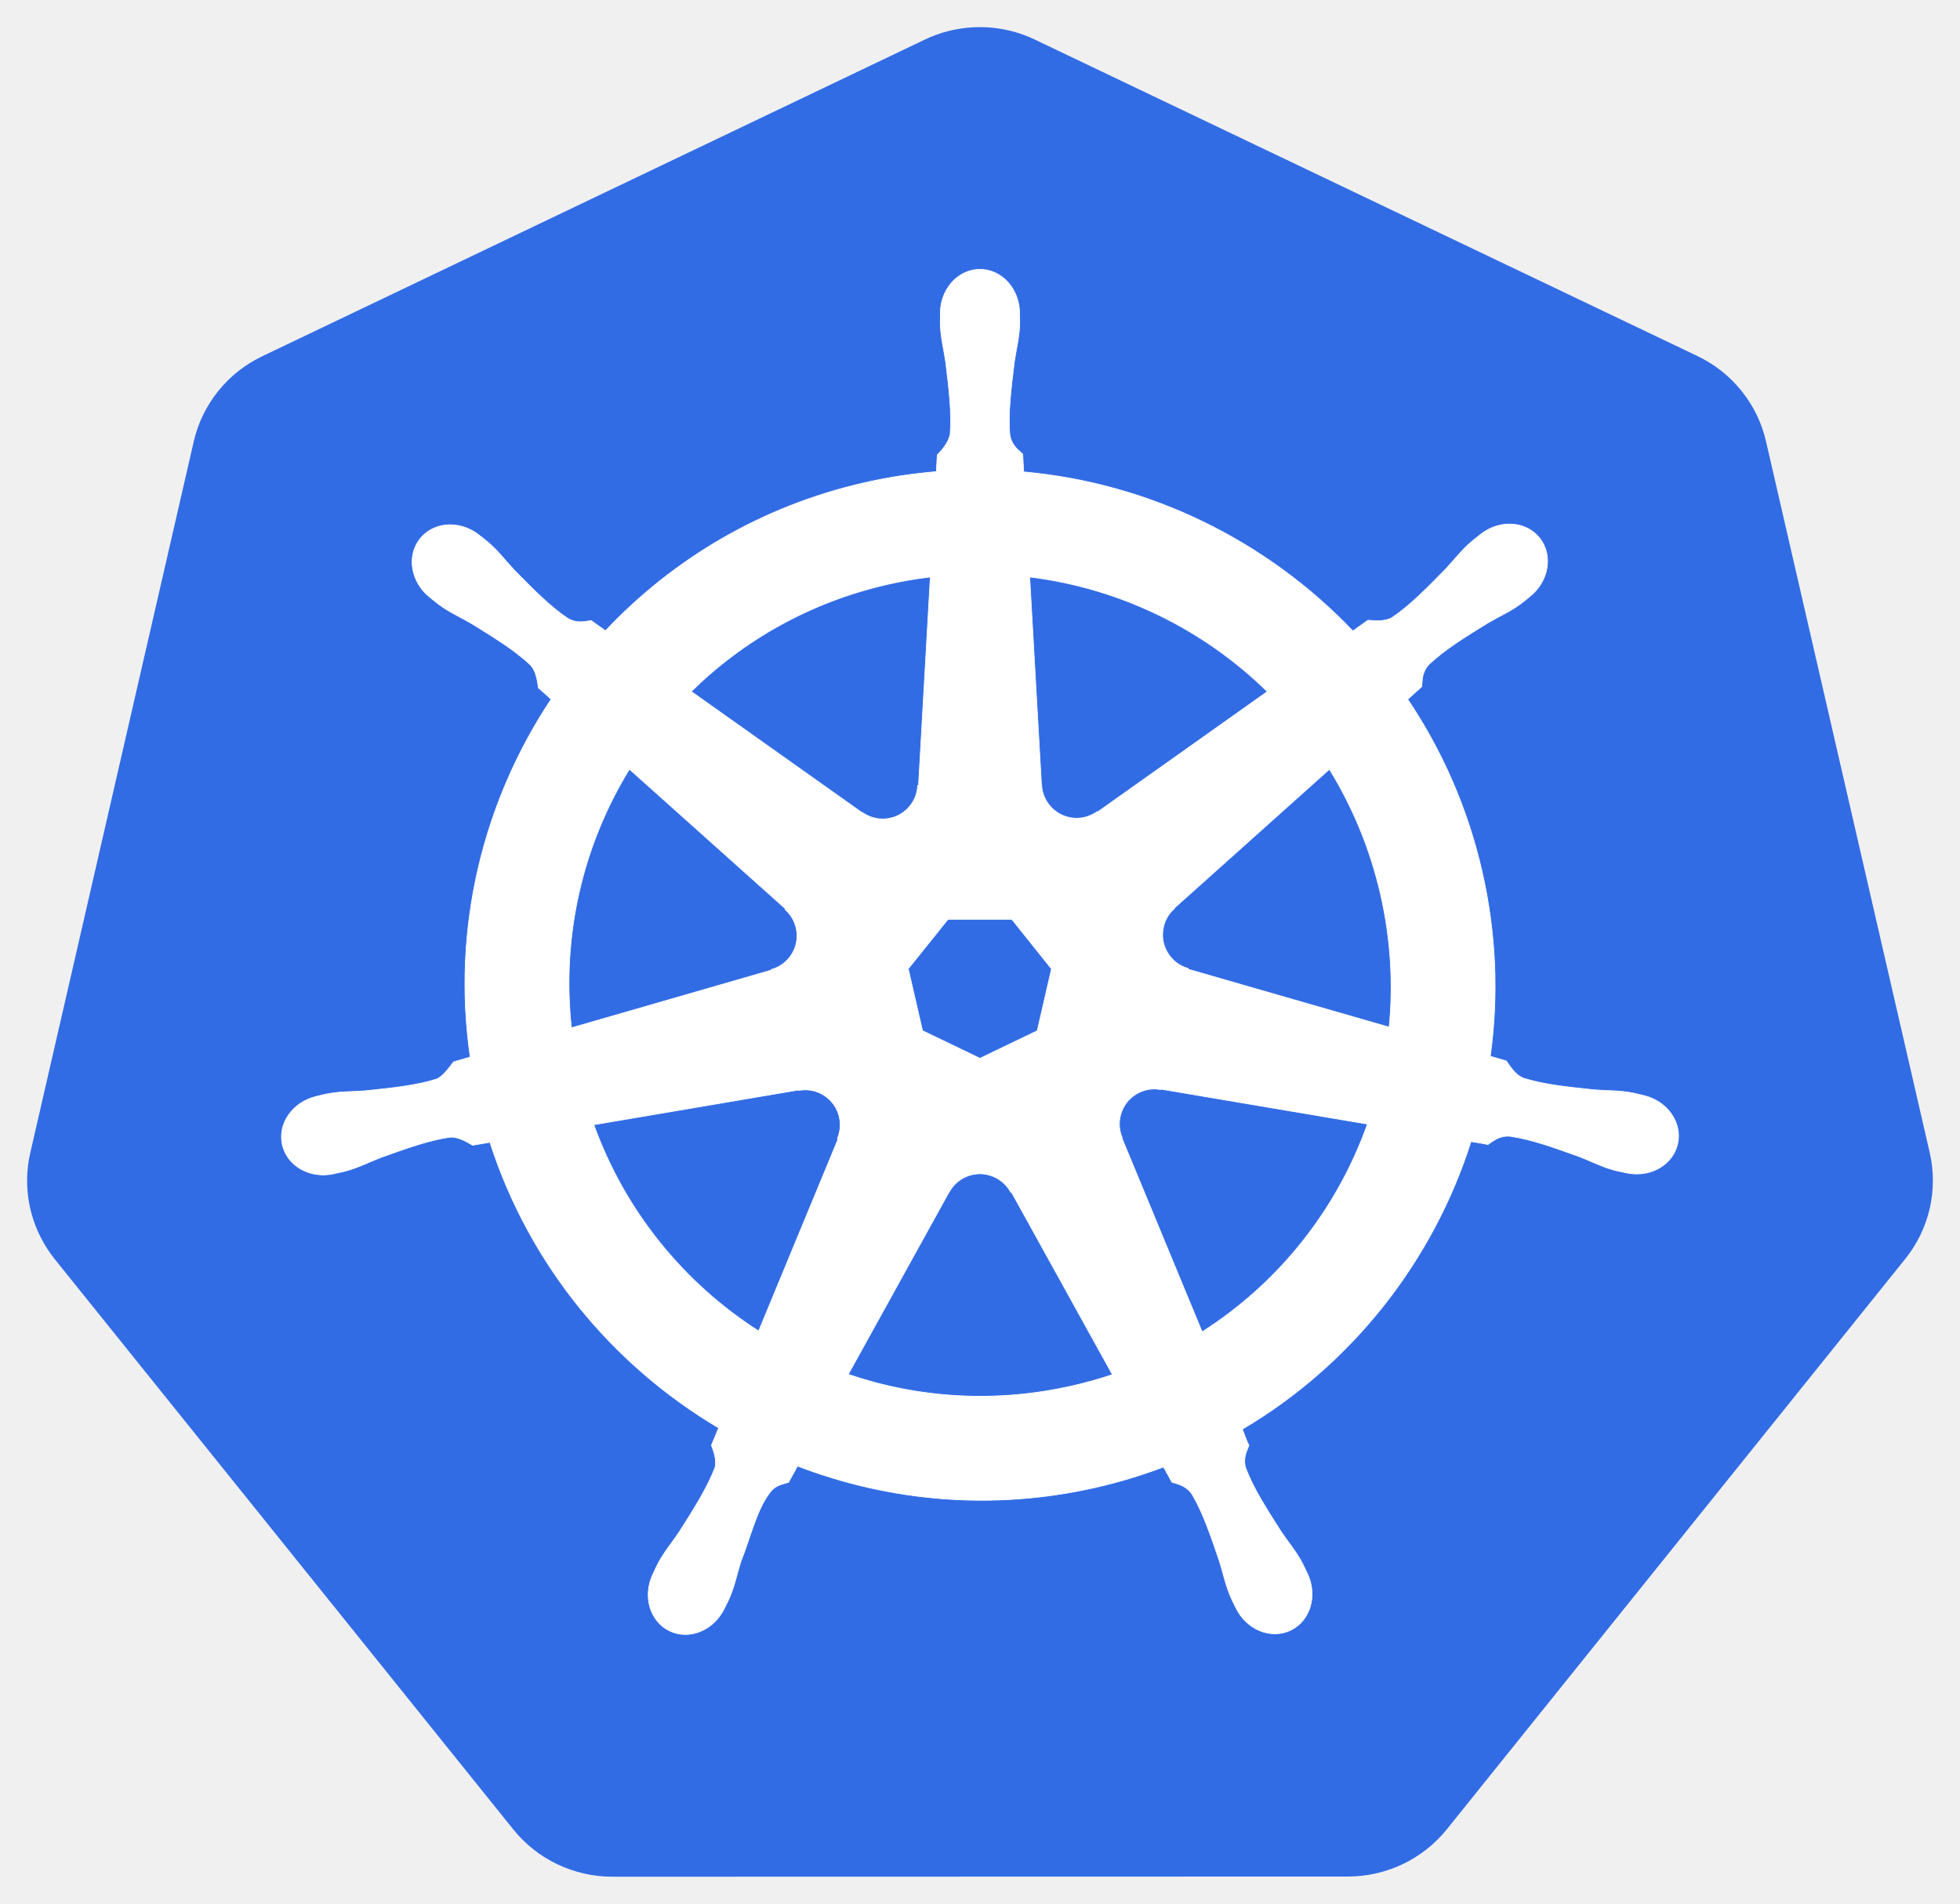
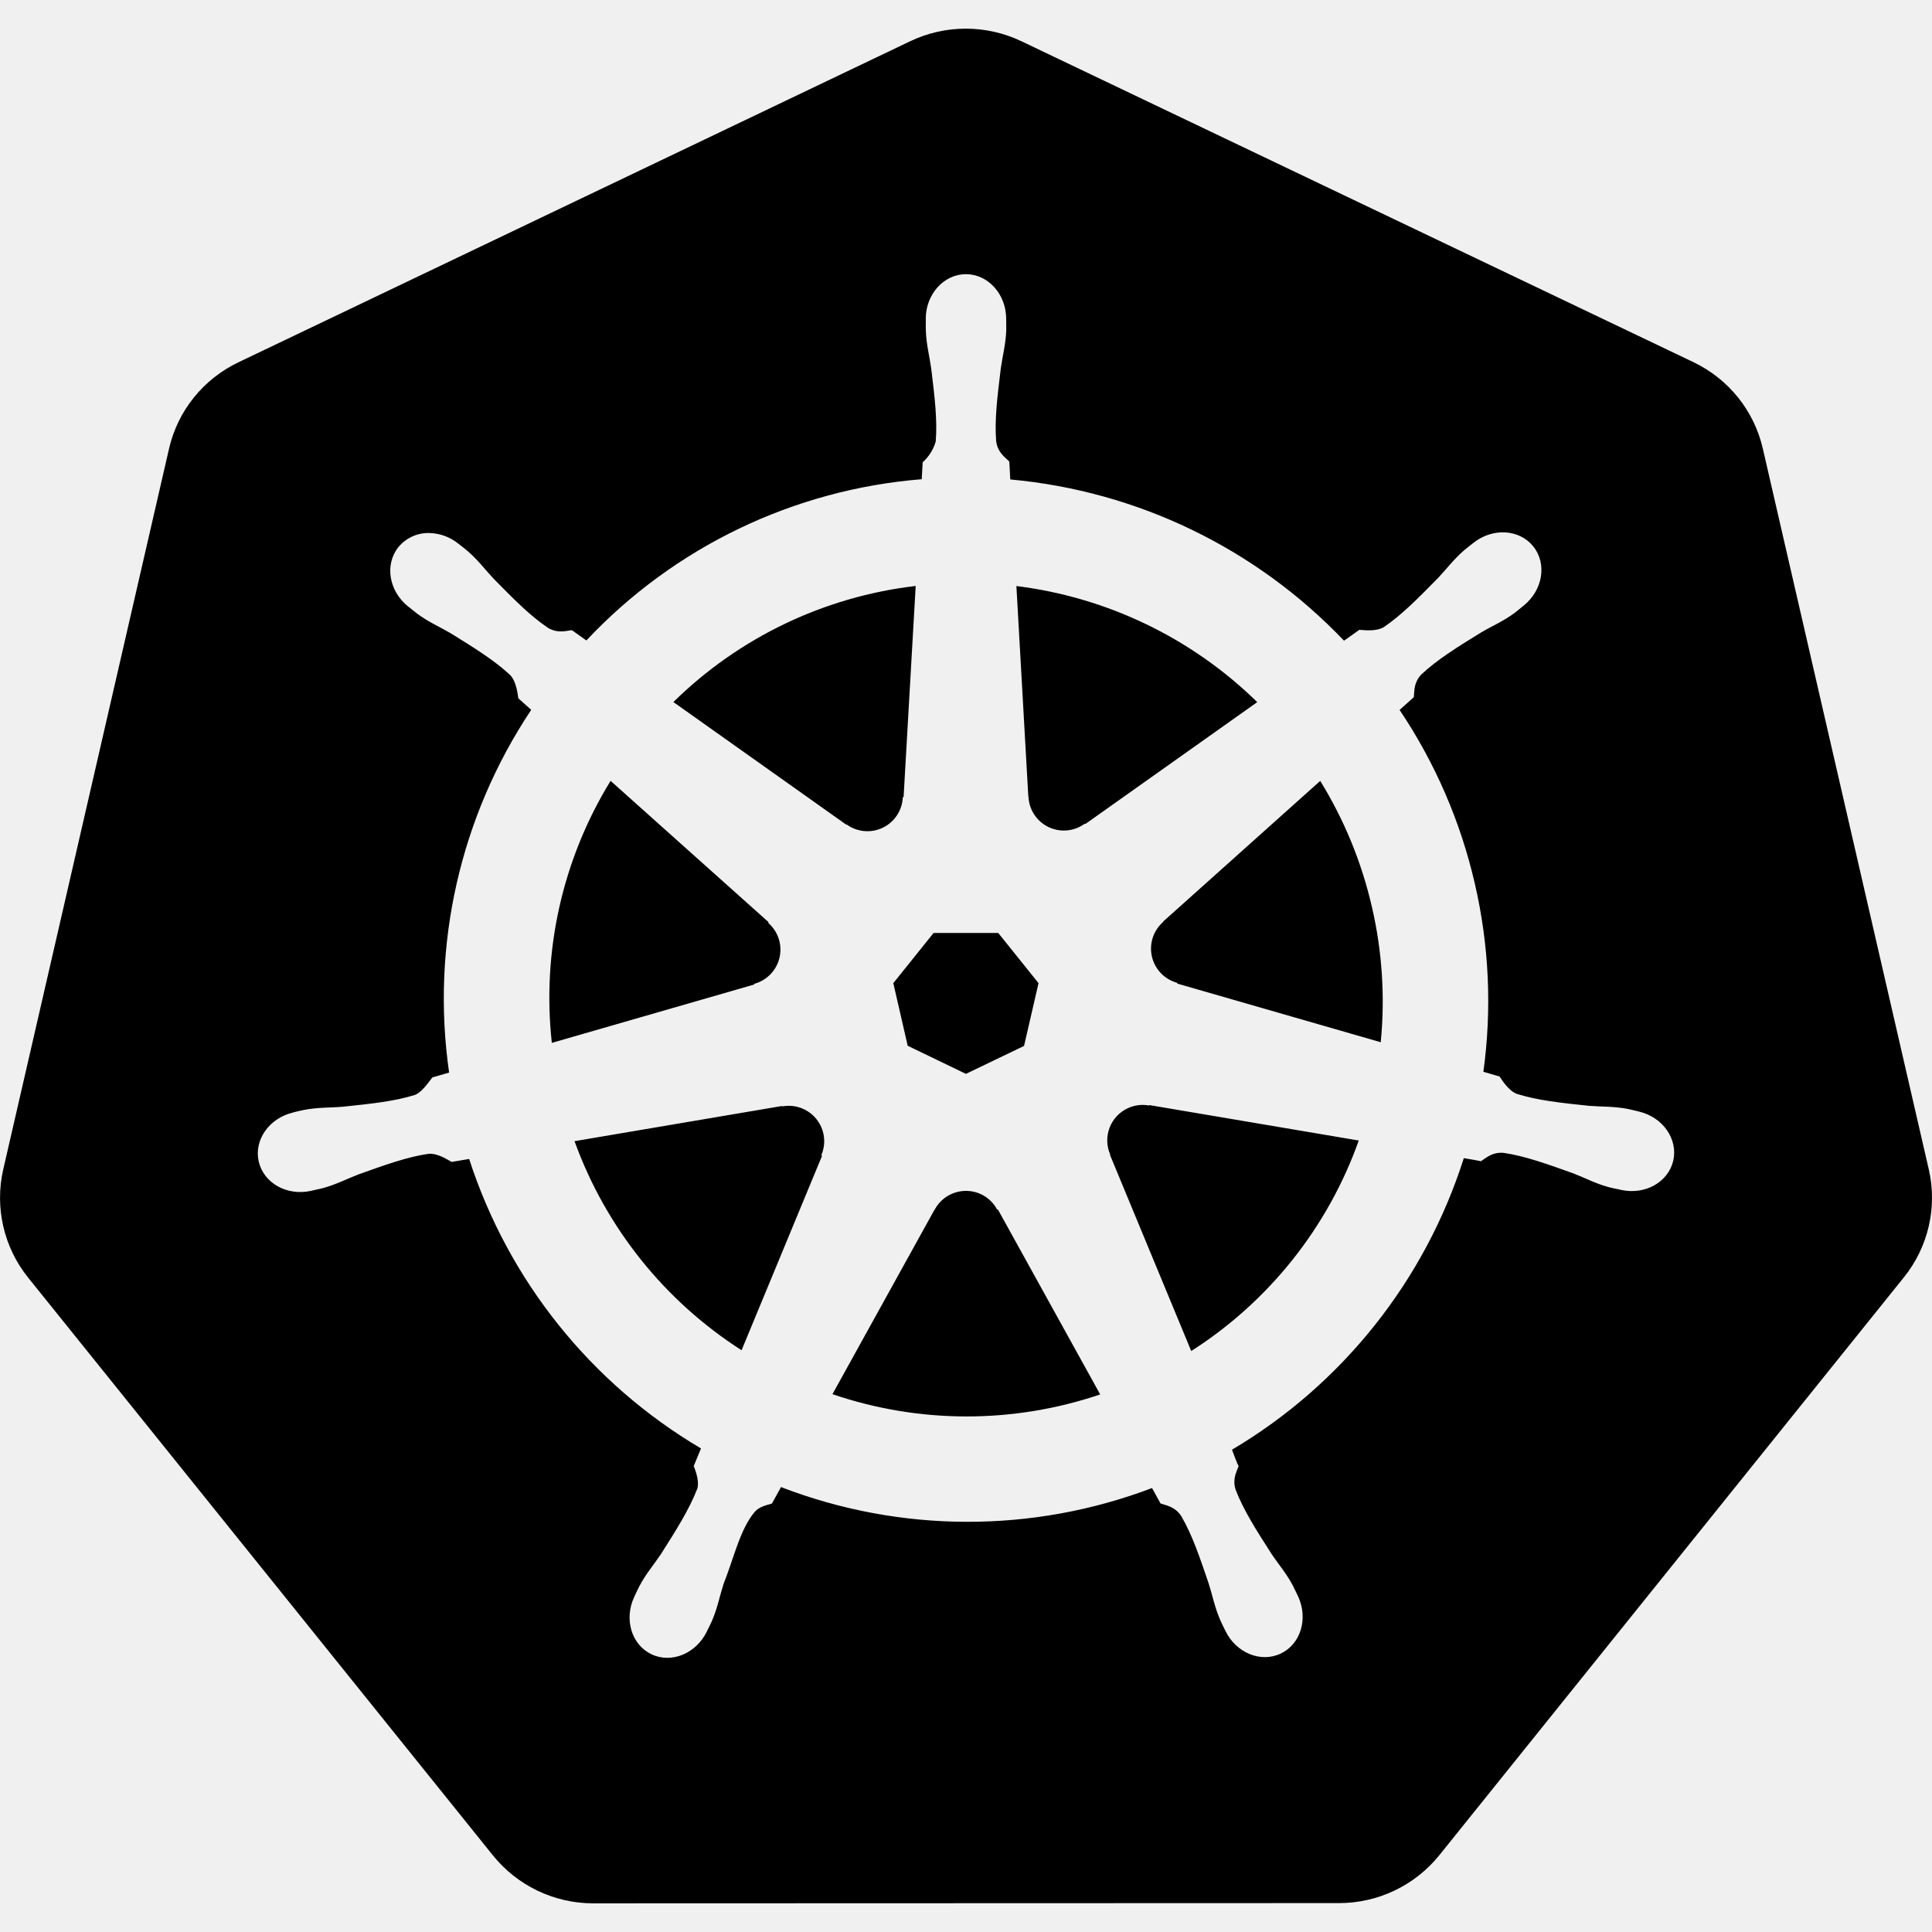
- <svg xmlns="http://www.w3.org/2000/svg" width="722.846" height="701.966" id="svg2" version="1.1">
-   <defs id="defs4" />
-   <g id="layer1" transform="translate(-6.325908,-174.7524)">
-     <g id="g3052">
-       <path style="fill:#326ce5;fill-opacity:1;stroke:#ffffff;stroke-width:0;stroke-miterlimit:4;stroke-dasharray:none;stroke-opacity:1" d="m 365.312,184.812 a 46.725,46.342 0 0 0 -17.906,4.531 l -244.344,116.75 a 46.725,46.342 0 0 0 -25.281,31.438 L 17.5,599.781 A 46.725,46.342 0 0 0 23.844,635.312 46.725,46.342 0 0 0 26.5,639 l 169.125,210.281 a 46.725,46.342 0 0 0 36.531,17.438 L 503.375,866.656 A 46.725,46.342 0 0 0 539.906,849.25 L 708.969,638.938 A 46.725,46.342 0 0 0 718,599.719 l -60.375,-262.25 a 46.725,46.342 0 0 0 -25.281,-31.438 l -244.375,-116.688 A 46.725,46.342 0 0 0 365.312,184.812 Z" id="path3055" />
-       <path id="path3059" d="m 367.734,274.06 c -8.077,8.2e-4 -14.626,7.276 -14.625,16.25 1e-5,0.138 0.028,0.269 0.031,0.406 -0.012,1.219 -0.071,2.688 -0.031,3.75 0.193,5.176 1.321,9.137 2,13.906 1.23,10.207 2.261,18.667 1.625,26.531 -0.619,2.965 -2.803,5.677 -4.75,7.562 l -0.344,6.188 c -8.777,0.727 -17.612,2.059 -26.438,4.062 -37.975,8.622 -70.67,28.183 -95.562,54.594 -1.615,-1.102 -4.441,-3.129 -5.281,-3.75 -2.611,0.353 -5.25,1.158 -8.688,-0.844 -6.545,-4.406 -12.506,-10.487 -19.719,-17.812 -3.305,-3.504 -5.698,-6.841 -9.625,-10.219 -0.892,-0.767 -2.253,-1.805 -3.25,-2.594 -3.07,-2.448 -6.691,-3.724 -10.188,-3.844 -4.496,-0.154 -8.824,1.604 -11.656,5.156 -5.035,6.315 -3.423,15.968 3.594,21.562 0.071,0.057 0.147,0.101 0.219,0.156 0.964,0.782 2.145,1.783 3.031,2.438 4.167,3.077 7.973,4.651 12.125,7.094 8.747,5.402 15.998,9.881 21.75,15.281 2.246,2.394 2.639,6.613 2.938,8.438 l 4.688,4.188 c -25.093,37.764 -36.707,84.409 -29.844,131.938 l -6.125,1.781 c -1.614,2.085 -3.895,5.365 -6.281,6.344 -7.525,2.37 -15.994,3.241 -26.219,4.312 -4.8,0.399 -8.942,0.161 -14.031,1.125 -1.12,0.212 -2.681,0.619 -3.906,0.906 -0.043,0.009 -0.082,0.022 -0.125,0.031 -0.067,0.015 -0.155,0.048 -0.219,0.062 -8.62,2.083 -14.158,10.006 -12.375,17.812 1.783,7.808 10.203,12.557 18.875,10.688 0.063,-0.014 0.153,-0.017 0.219,-0.031 0.098,-0.022 0.184,-0.07 0.281,-0.094 1.209,-0.265 2.724,-0.561 3.781,-0.844 5.003,-1.34 8.627,-3.308 13.125,-5.031 9.677,-3.471 17.692,-6.37 25.5,-7.5 3.261,-0.255 6.697,2.012 8.406,2.969 l 6.375,-1.094 c 14.67,45.483 45.414,82.245 84.344,105.312 l -2.656,6.375 c 0.957,2.475 2.013,5.825 1.3,8.269 -2.839,7.361 -7.701,15.131 -13.238,23.793 -2.681,4.002 -5.425,7.108 -7.844,11.688 -0.579,1.096 -1.316,2.779 -1.875,3.938 -3.759,8.042 -1.002,17.305 6.219,20.781 7.266,3.498 16.284,-0.191 20.188,-8.25 0.006,-0.011 0.026,-0.02 0.031,-0.031 0.004,-0.009 -0.004,-0.022 0,-0.031 0.556,-1.143 1.344,-2.644 1.812,-3.719 2.072,-4.747 2.762,-8.815 4.219,-13.406 3.87,-9.72 5.996,-19.919 11.323,-26.274 1.459,-1.74 3.837,-2.409 6.302,-3.07 l 3.312,-6 c 33.938,13.027 71.927,16.522 109.875,7.906 8.657,-1.966 17.014,-4.509 25.094,-7.562 0.931,1.651 2.661,4.826 3.125,5.625 2.506,0.815 5.24,1.236 7.469,4.531 3.985,6.809 6.711,14.864 10.031,24.594 1.457,4.591 2.178,8.659 4.25,13.406 0.472,1.082 1.256,2.605 1.812,3.75 3.895,8.085 12.942,11.787 20.219,8.281 7.22,-3.478 9.98,-12.74 6.219,-20.781 -0.559,-1.158 -1.327,-2.842 -1.906,-3.938 -2.419,-4.58 -5.163,-7.654 -7.844,-11.656 -5.537,-8.662 -10.13,-15.858 -12.969,-23.219 -1.187,-3.797 0.2,-6.158 1.125,-8.625 -0.554,-0.635 -1.739,-4.22 -2.438,-5.906 40.457,-23.888 70.299,-62.021 84.312,-106.062 1.892,0.297 5.182,0.879 6.25,1.094 2.2,-1.451 4.222,-3.344 8.188,-3.031 7.808,1.129 15.823,4.03 25.5,7.5 4.498,1.723 8.122,3.723 13.125,5.062 1.057,0.283 2.572,0.547 3.781,0.812 0.097,0.024 0.183,0.071 0.281,0.094 0.065,0.015 0.156,0.017 0.219,0.031 8.672,1.867 17.094,-2.879 18.875,-10.688 1.781,-7.807 -3.754,-15.732 -12.375,-17.812 -1.254,-0.285 -3.032,-0.769 -4.25,-1 -5.089,-0.964 -9.231,-0.726 -14.031,-1.125 -10.225,-1.071 -18.694,-1.943 -26.219,-4.312 -3.068,-1.19 -5.251,-4.841 -6.313,-6.344 l -5.906,-1.719 c 3.062,-22.154 2.237,-45.211 -3.062,-68.281 -5.348,-23.285 -14.8,-44.581 -27.406,-63.344 1.515,-1.377 4.376,-3.911 5.188,-4.656 0.237,-2.624 0.033,-5.376 2.75,-8.281 5.751,-5.401 13.003,-9.879 21.75,-15.281 4.152,-2.443 7.99,-4.017 12.156,-7.094 0.942,-0.696 2.229,-1.798 3.219,-2.594 7.015,-5.596 8.631,-15.248 3.594,-21.562 -5.037,-6.314 -14.797,-6.909 -21.812,-1.312 -0.999,0.791 -2.354,1.823 -3.25,2.594 -3.926,3.378 -6.351,6.714 -9.656,10.219 -7.212,7.326 -13.174,13.438 -19.719,17.844 -2.836,1.651 -6.99,1.08 -8.875,0.969 l -5.562,3.969 c -31.719,-33.261 -74.905,-54.525 -121.406,-58.656 -0.13,-1.949 -0.3,-5.471 -0.344,-6.531 -1.904,-1.822 -4.203,-3.377 -4.781,-7.312 -0.636,-7.864 0.426,-16.325 1.656,-26.531 0.679,-4.769 1.807,-8.73 2,-13.906 0.044,-1.177 -0.026,-2.884 -0.031,-4.156 -9.6e-4,-8.974 -6.548,-16.251 -14.625,-16.25 z m -18.312,113.438 -4.344,76.719 -0.312,0.156 c -0.291,6.863 -5.94,12.344 -12.875,12.344 -2.841,0 -5.463,-0.912 -7.594,-2.469 l -0.125,0.062 -62.906,-44.594 c 19.334,-19.011 44.063,-33.06 72.562,-39.531 5.206,-1.182 10.41,-2.059 15.594,-2.688 z m 36.656,0 c 33.273,4.092 64.045,19.159 87.625,42.25 l -62.5,44.312 -0.219,-0.094 c -5.547,4.052 -13.363,3.046 -17.688,-2.375 -1.771,-2.221 -2.701,-4.832 -2.812,-7.469 l -0.062,-0.031 z m -147.625,70.875 57.438,51.375 -0.062,0.312 c 5.184,4.507 5.949,12.328 1.625,17.75 -1.771,2.221 -4.142,3.711 -6.688,4.406 l -0.062,0.25 -73.625,21.25 c -3.747,-34.265 4.329,-67.574 21.375,-95.344 z m 258.156,0.031 c 8.534,13.833 14.997,29.282 18.844,46.031 3.801,16.548 4.755,33.067 3.188,49.031 l -74,-21.312 -0.062,-0.312 c -6.627,-1.811 -10.699,-8.552 -9.156,-15.312 0.632,-2.77 2.102,-5.113 4.094,-6.844 l -0.031,-0.156 57.125,-51.125 z m -140.656,55.312 h 23.531 l 14.625,18.281 -5.25,22.812 -21.125,10.156 -21.188,-10.188 -5.25,-22.812 z m 75.438,62.562 c 1,-0.051 1.996,0.04 2.969,0.219 l 0.125,-0.156 76.156,12.875 c -11.146,31.313 -32.473,58.44 -60.969,76.594 l -29.562,-71.406 0.094,-0.125 c -2.716,-6.31 0.002,-13.71 6.25,-16.719 1.6,-0.77 3.271,-1.197 4.938,-1.281 z m -127.906,0.312 c 5.812,0.082 11.025,4.115 12.375,10.031 0.632,2.77 0.325,5.514 -0.719,7.938 l 0.219,0.281 -29.25,70.688 c -27.347,-17.549 -49.129,-43.824 -60.781,-76.062 l 75.5,-12.812 0.125,0.156 c 0.845,-0.155 1.701,-0.23 2.531,-0.219 z m 63.781,30.969 c 2.024,-0.074 4.079,0.341 6.031,1.281 2.56,1.233 4.537,3.173 5.781,5.5 h 0.281 l 37.219,67.25 c -4.83,1.619 -9.796,3.003 -14.875,4.156 -28.465,6.463 -56.839,4.505 -82.531,-4.25 l 37.125,-67.125 h 0.062 c 2.228,-4.164 6.452,-6.649 10.906,-6.812 z" style="color:#000000;font-style:normal;font-variant:normal;font-weight:normal;font-stretch:normal;font-size:medium;line-height:normal;font-family:Sans;-inkscape-font-specification:Sans;text-indent:0;text-align:start;text-decoration:none;text-decoration-line:none;letter-spacing:normal;word-spacing:normal;text-transform:none;writing-mode:lr-tb;direction:ltr;baseline-shift:baseline;text-anchor:start;display:inline;overflow:visible;visibility:visible;fill:#ffffff;fill-opacity:1;stroke:#ffffff;stroke-width:0.25;stroke-miterlimit:4;stroke-dasharray:none;stroke-opacity:1;marker:none;enable-background:accumulate" />
-     </g>
-   </g>
+ <svg xmlns="http://www.w3.org/2000/svg" role="img" viewBox="0 0 24 24">
+   <path d="M10.204 14.35l.007.01-.999 2.413a5.171 5.171 0 0 1-2.075-2.597l2.578-.437.004.005a.44.44 0 0 1 .484.606zm-.833-2.129a.44.44 0 0 0 .173-.756l.002-.011L7.585 9.7a5.143 5.143 0 0 0-.73 3.255l2.514-.725.002-.009zm1.145-1.98a.44.44 0 0 0 .699-.337l.01-.005.15-2.62a5.144 5.144 0 0 0-3.01 1.442l2.147 1.523.004-.002zm.76 2.75l.723.349.722-.347.18-.78-.5-.623h-.804l-.5.623.179.779zm1.5-3.095a.44.44 0 0 0 .7.336l.008.003 2.134-1.513a5.188 5.188 0 0 0-2.992-1.442l.148 2.615.002.001zm10.876 5.97l-5.773 7.181a1.6 1.6 0 0 1-1.248.594l-9.261.003a1.6 1.6 0 0 1-1.247-.596l-5.776-7.18a1.583 1.583 0 0 1-.307-1.34L2.1 5.573c.108-.47.425-.864.863-1.073L11.305.513a1.606 1.606 0 0 1 1.385 0l8.345 3.985c.438.209.755.604.863 1.073l2.062 8.955c.108.47-.005.963-.308 1.34zm-3.289-2.057c-.042-.01-.103-.026-.145-.034-.174-.033-.315-.025-.479-.038-.35-.037-.638-.067-.895-.148-.105-.04-.18-.165-.216-.216l-.201-.059a6.45 6.45 0 0 0-.105-2.332 6.465 6.465 0 0 0-.936-2.163c.052-.047.15-.133.177-.159.008-.09.001-.183.094-.282.197-.185.444-.338.743-.522.142-.084.273-.137.415-.242.032-.024.076-.062.11-.089.24-.191.295-.52.123-.736-.172-.216-.506-.236-.745-.045-.034.027-.08.062-.111.088-.134.116-.217.23-.33.35-.246.25-.45.458-.673.609-.097.056-.239.037-.303.033l-.19.135a6.545 6.545 0 0 0-4.146-2.003l-.012-.223c-.065-.062-.143-.115-.163-.25-.022-.268.015-.557.057-.905.023-.163.061-.298.068-.475.001-.04-.001-.099-.001-.142 0-.306-.224-.555-.5-.555-.275 0-.499.249-.499.555l.001.014c0 .041-.002.092 0 .128.006.177.044.312.067.475.042.348.078.637.056.906a.545.545 0 0 1-.162.258l-.012.211a6.424 6.424 0 0 0-4.166 2.003 8.373 8.373 0 0 1-.18-.128c-.09.012-.18.04-.297-.029-.223-.15-.427-.358-.673-.608-.113-.12-.195-.234-.329-.349-.03-.026-.077-.062-.111-.088a.594.594 0 0 0-.348-.132.481.481 0 0 0-.398.176c-.172.216-.117.546.123.737l.007.005.104.083c.142.105.272.159.414.242.299.185.546.338.743.522.076.082.09.226.1.288l.16.143a6.462 6.462 0 0 0-1.02 4.506l-.208.06c-.055.072-.133.184-.215.217-.257.081-.546.11-.895.147-.164.014-.305.006-.48.039-.037.007-.09.02-.133.03l-.004.002-.007.002c-.295.071-.484.342-.423.608.061.267.349.429.645.365l.007-.001.01-.003.129-.029c.17-.046.294-.113.448-.172.33-.118.604-.217.87-.256.112-.009.23.069.288.101l.217-.037a6.5 6.5 0 0 0 2.88 3.596l-.09.218c.033.084.069.199.044.282-.097.252-.263.517-.452.813-.091.136-.185.242-.268.399-.02.037-.045.095-.064.134-.128.275-.034.591.213.71.248.12.556-.007.69-.282v-.002c.02-.039.046-.09.062-.127.07-.162.094-.301.144-.458.132-.332.205-.68.387-.897.05-.06.13-.082.215-.105l.113-.205a6.453 6.453 0 0 0 4.609.012l.106.192c.086.028.18.042.256.155.136.232.229.507.342.84.05.156.074.295.145.457.016.037.043.09.062.129.133.276.442.402.69.282.247-.118.341-.435.213-.71-.02-.039-.045-.096-.065-.134-.083-.156-.177-.261-.268-.398-.19-.296-.346-.541-.443-.793-.04-.13.007-.21.038-.294-.018-.022-.059-.144-.083-.202a6.499 6.499 0 0 0 2.88-3.622c.064.01.176.03.213.038.075-.05.144-.114.28-.104.266.039.54.138.87.256.154.06.277.128.448.173.036.01.088.019.13.028l.009.003.007.001c.297.064.584-.098.645-.365.06-.266-.128-.537-.423-.608zM16.4 9.701l-1.95 1.746v.005a.44.44 0 0 0 .173.757l.003.01 2.526.728a5.199 5.199 0 0 0-.108-1.674A5.208 5.208 0 0 0 16.4 9.7zm-4.013 5.325a.437.437 0 0 0-.404-.232.44.44 0 0 0-.372.233h-.002l-1.268 2.292a5.164 5.164 0 0 0 3.326.003l-1.27-2.296h-.01zm1.888-1.293a.44.44 0 0 0-.27.036.44.44 0 0 0-.214.572l-.003.004 1.01 2.438a5.15 5.15 0 0 0 2.081-2.615l-2.6-.44-.004.005z" />
</svg>
